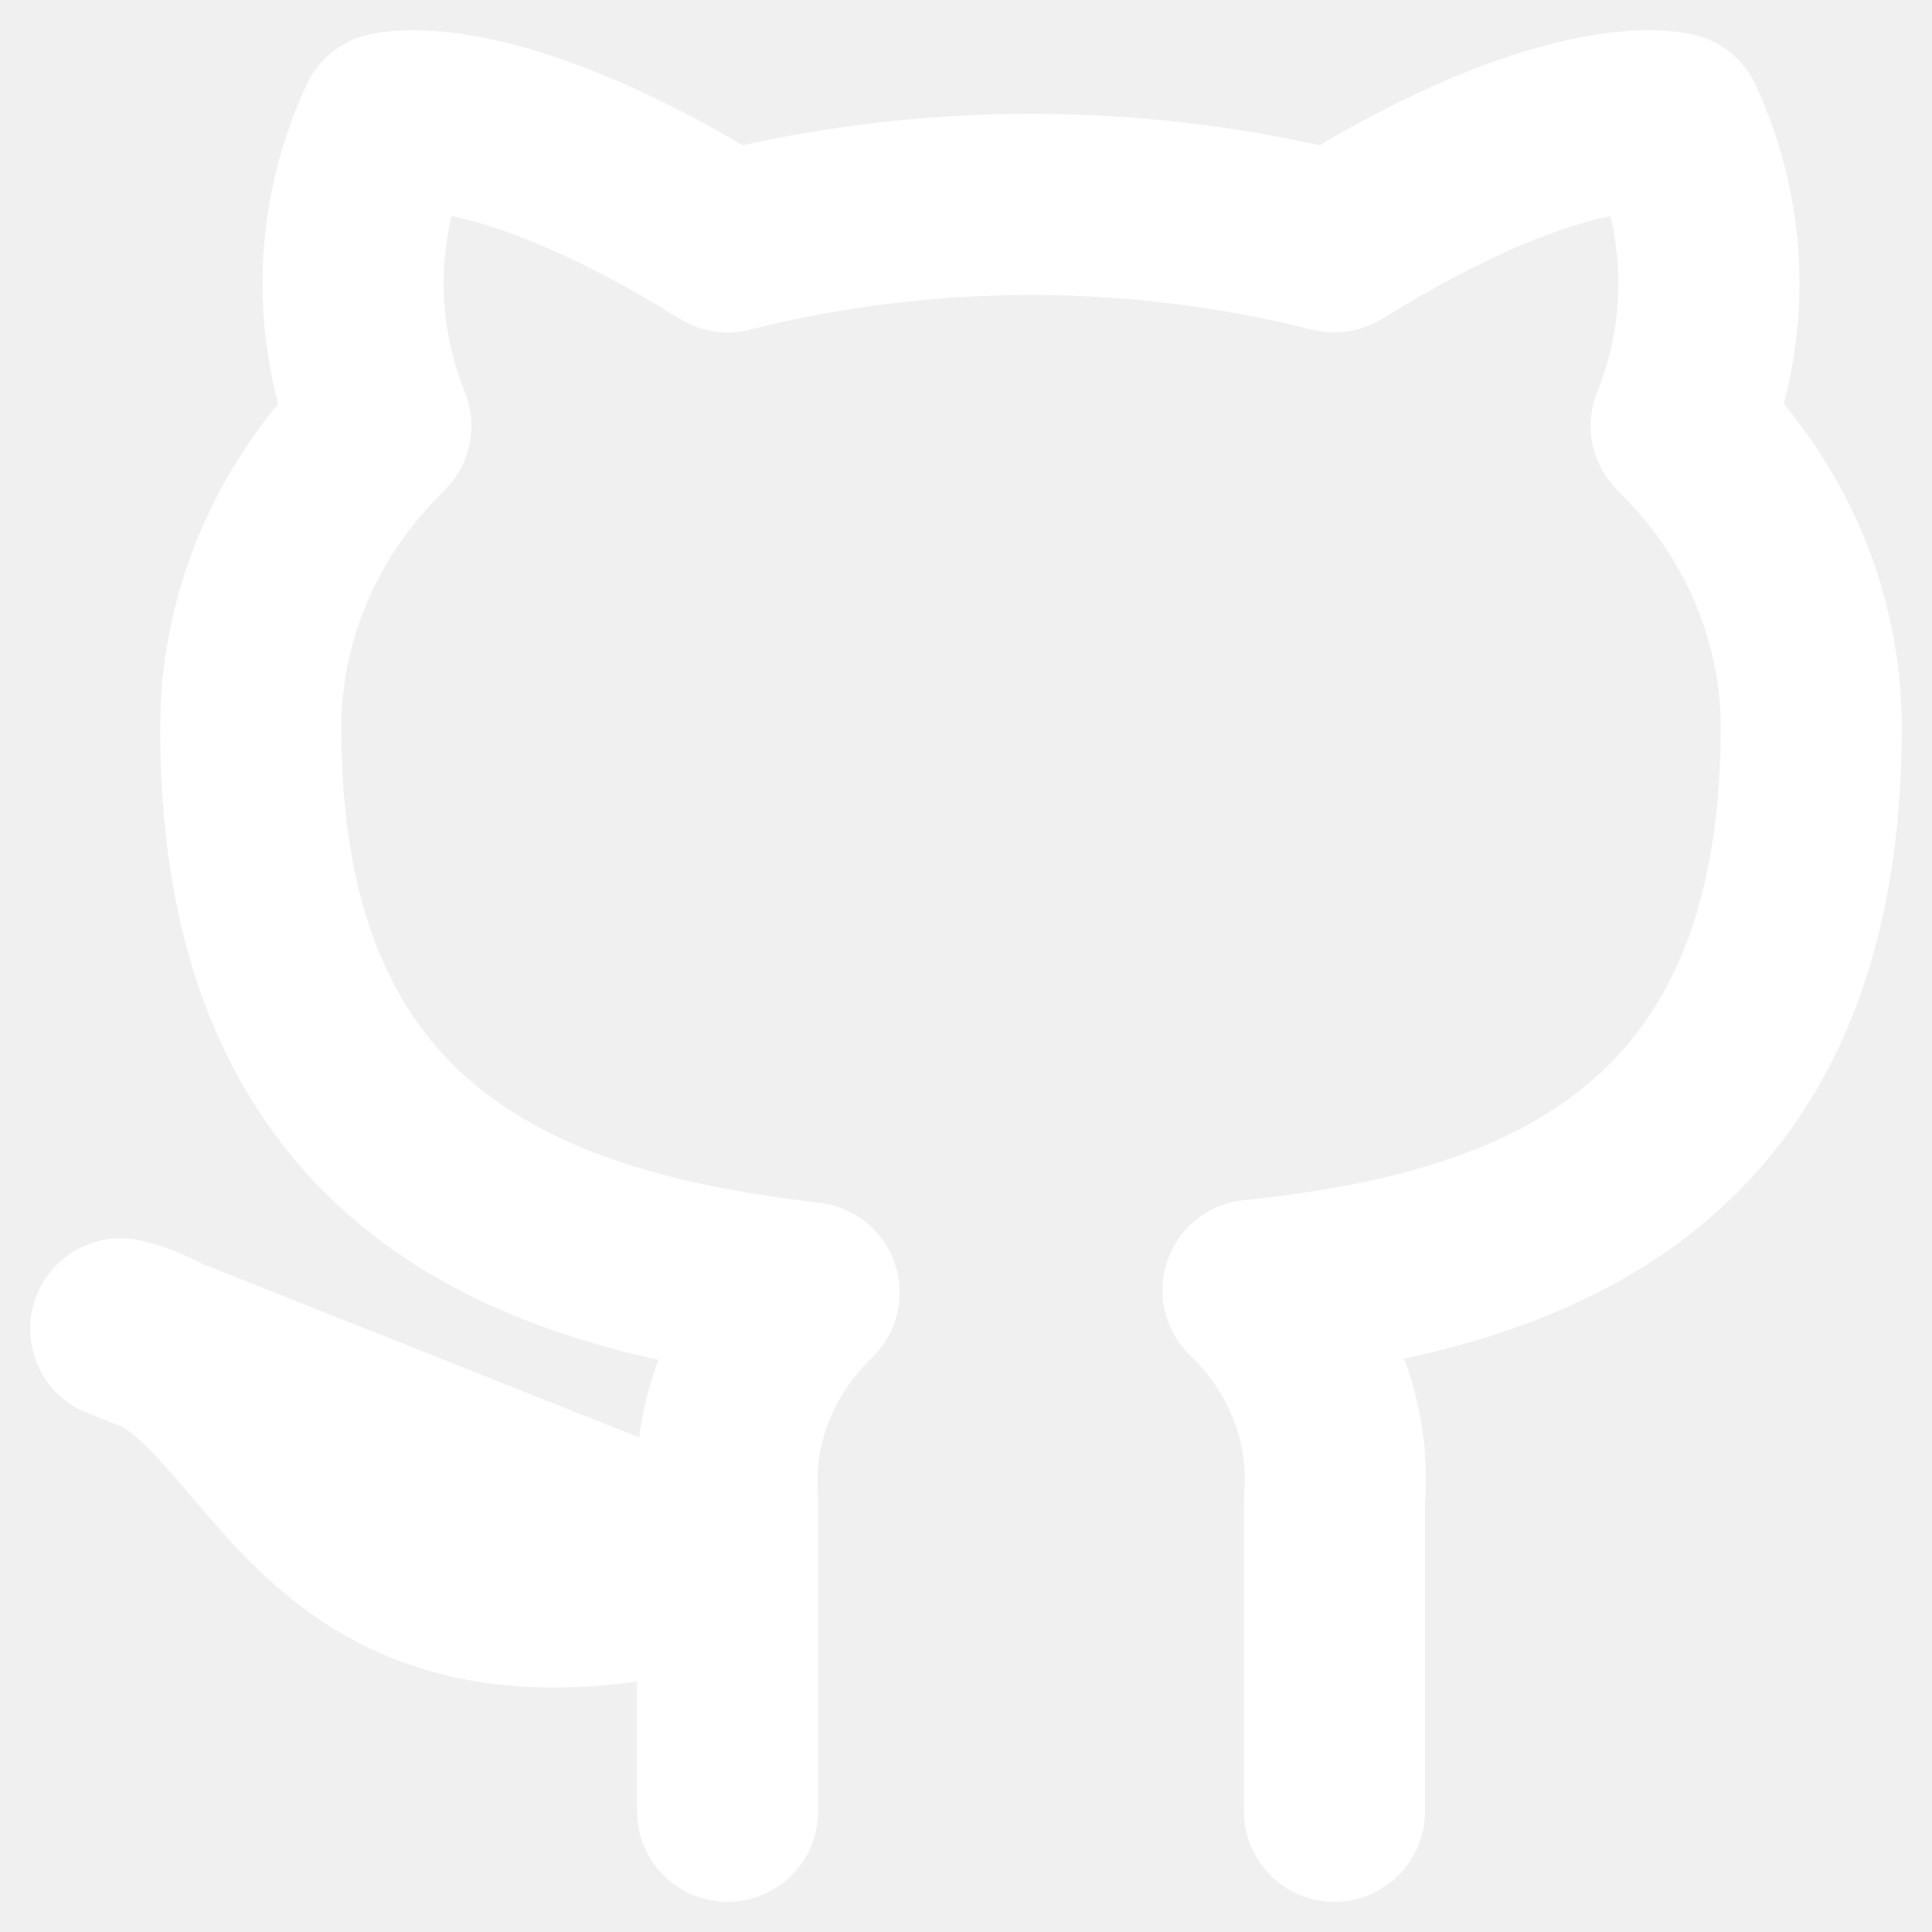
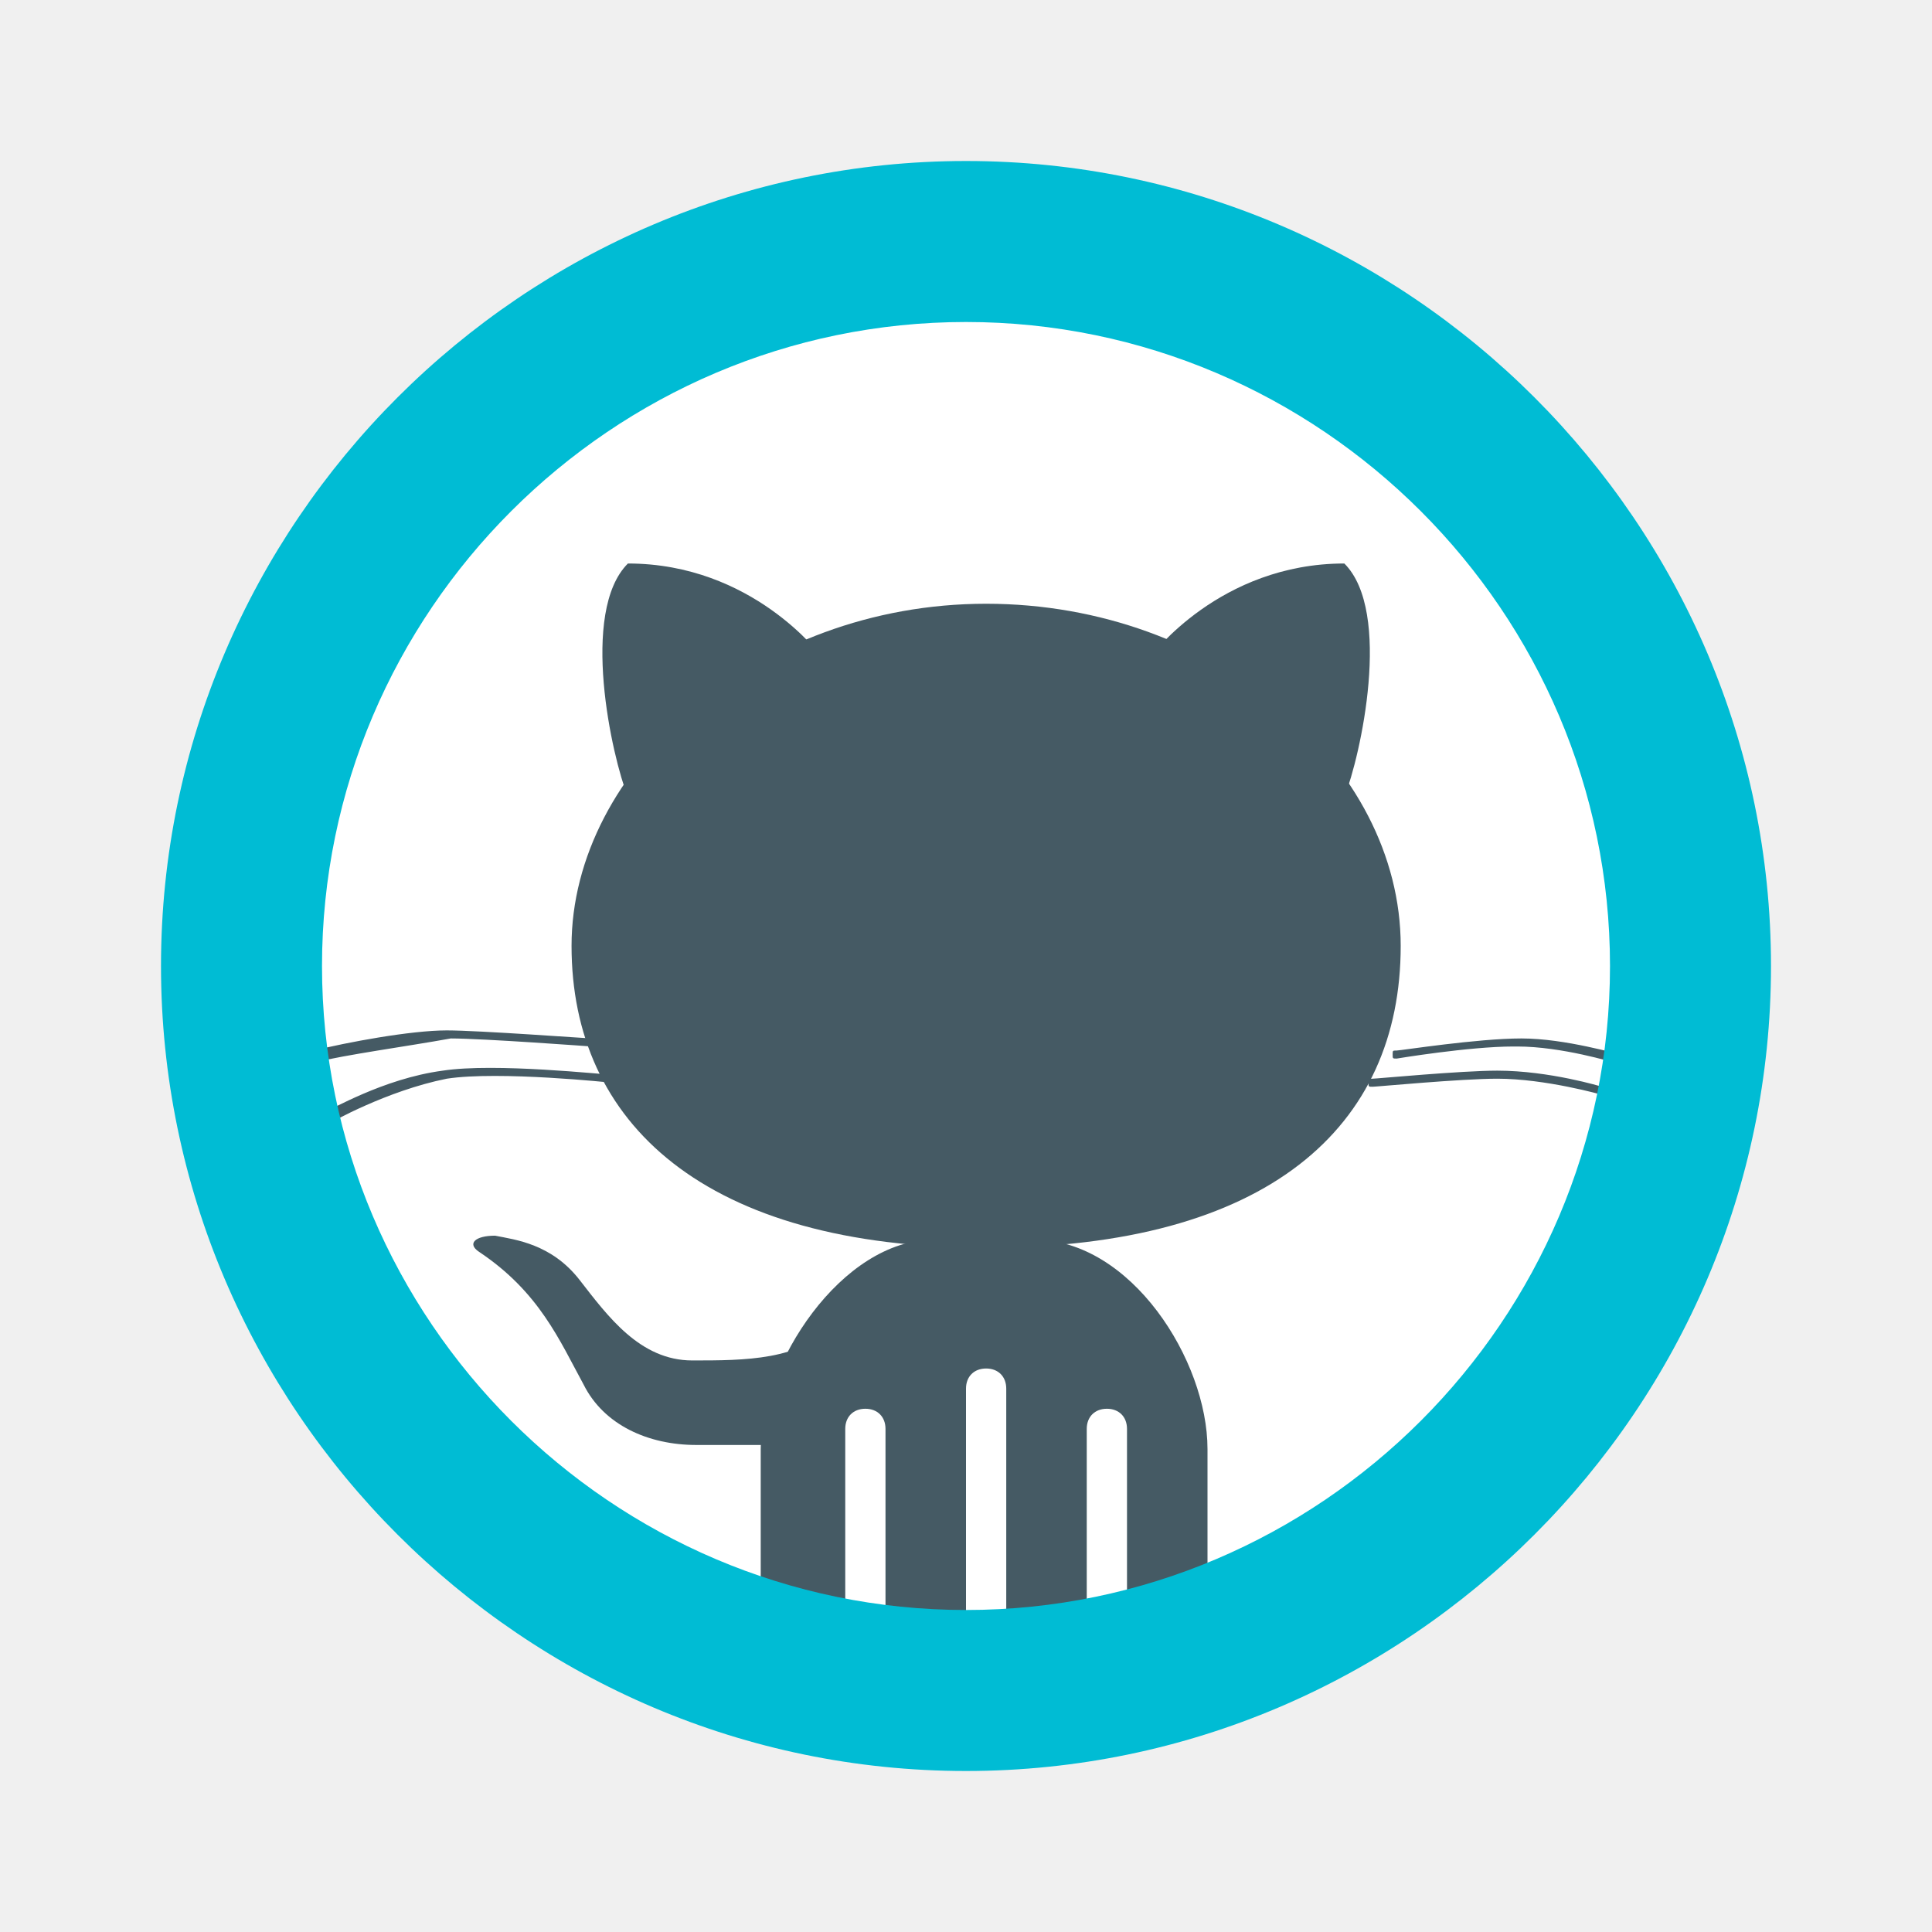
- <svg xmlns="http://www.w3.org/2000/svg" width="32" height="32" viewBox="0 0 32 32" fill="none">
-   <path d="M22.103 30V24.847C22.156 24.212 22.064 23.573 21.831 22.974C21.599 22.375 21.231 21.828 20.753 21.371C25.262 20.905 30 19.32 30 12.05C30 10.19 29.229 8.402 27.846 7.056C28.501 5.429 28.454 3.631 27.717 2.036C27.717 2.036 26.023 1.57 22.103 4.006C18.811 3.179 15.342 3.179 12.051 4.006C8.131 1.57 6.437 2.036 6.437 2.036C5.699 3.631 5.653 5.429 6.308 7.056C4.915 8.412 4.143 10.216 4.154 12.089C4.154 19.307 8.892 20.892 13.401 21.411C12.929 21.864 12.564 22.404 12.332 22.995C12.099 23.587 12.004 24.218 12.051 24.847V30M12.051 26.005C4.872 28.003 4.872 22.676 2 22.01L12.051 26.005Z" stroke="white" stroke-width="3" stroke-linecap="round" stroke-linejoin="round" />
+ <svg xmlns="http://www.w3.org/2000/svg" x="0px" y="0px" width="100" height="100" viewBox="0 0 48 48">
+   <path fill="#fff" d="M41,24c0,9.4-7.6,17-17,17S7,33.4,7,24S14.6,7,24,7S41,14.6,41,24z" />
+   <path fill="#455a64" d="M21,41v-5.5c0-0.3,0.2-0.5,0.5-0.5s0.5,0.2,0.5,0.5V41h2v-6.5c0-0.3,0.2-0.5,0.5-0.5s0.5,0.2,0.5,0.5 V41h2v-5.5c0-0.3,0.2-0.5,0.5-0.5s0.5,0.2,0.5,0.5V41h1.8c0.2-0.3,0.2-0.6,0.2-1.1V36c0-2.2-1.9-5.2-4.3-5.2h-2.5 c-2.3,0-4.3,3.1-4.3,5.2v3.9c0,0.4,0.1,0.8,0.2,1.1H21L21,41z M40.1,26.4L40.1,26.4c0,0-1.3-0.4-2.4-0.4h-0.1 c-1.1,0-2.9,0.3-2.9,0.3c-0.1,0-0.1,0-0.1-0.1s0-0.1,0.1-0.1s2-0.3,3.1-0.3s2.4,0.4,2.5,0.4s0.1,0.1,0.1,0.2 C40.2,26.3,40.2,26.4,40.1,26.4z M39.8,27.2L39.8,27.2c0,0-1.4-0.4-2.6-0.4c-0.9,0-3,0.2-3.1,0.2S34,27,34,26.9s0-0.1,0.1-0.1 s2.2-0.2,3.1-0.2c1.3,0,2.6,0.4,2.6,0.4c0.1,0,0.1,0.1,0.1,0.2C39.9,27.1,39.9,27.2,39.8,27.2z M7.8,26.4c-0.1,0-0.1,0-0.1-0.1 s0-0.1,0.1-0.2c0.8-0.2,2.4-0.5,3.3-0.5c0.8,0,3.5,0.2,3.6,0.2s0.1,0.1,0.1,0.1c0,0.1-0.1,0.1-0.1,0.1s-2.7-0.2-3.5-0.2 C10.1,26,8.6,26.2,7.8,26.4L7.8,26.4z M8.2,27.9c0,0-0.1,0-0.1-0.1s0-0.1,0-0.2c0.1,0,1.4-0.8,2.9-1c1.3-0.2,4,0.1,4.2,0.1 c0.1,0,0.1,0.1,0.1,0.1c0,0.1-0.1,0.1-0.1,0.1l0,0c0,0-2.8-0.3-4.1-0.1C9.6,27.1,8.2,27.9,8.2,27.9L8.2,27.9z" />
+   <path fill="#455a64" d="M14.2,23.5c0-4.4,4.6-8.5,10.3-8.5s10.3,4,10.3,8.5S31.5,31,24.5,31S14.2,27.9,14.2,23.5z" />
+   <path fill="#455a64" d="M28.6,16.3c0,0,1.7-2.3,4.8-2.3c1.2,1.2,0.4,4.8,0,5.8L28.6,16.3z M20.4,16.3c0,0-1.7-2.3-4.8-2.3 c-1.2,1.2-0.4,4.8,0,5.8L20.4,16.3z M20.1,35.9c0,0-2.3,0-2.8,0c-1.2,0-2.3-0.5-2.8-1.5c-0.6-1.1-1.1-2.3-2.6-3.3 c-0.3-0.2-0.1-0.4,0.4-0.4c0.5,0.1,1.4,0.2,2.1,1.1c0.7,0.9,1.5,2,2.8,2s2.7,0,3.5-0.9L20.1,35.9z" />
+   <path fill="#00bcd4" d="M24,4C13,4,4,13,4,24s9,20,20,20s20-9,20-20S35,4,24,4z M24,40c-8.8,0-16-7.2-16-16S15.2,8,24,8 s16,7.2,16,16S32.8,40,24,40z" />
</svg>
